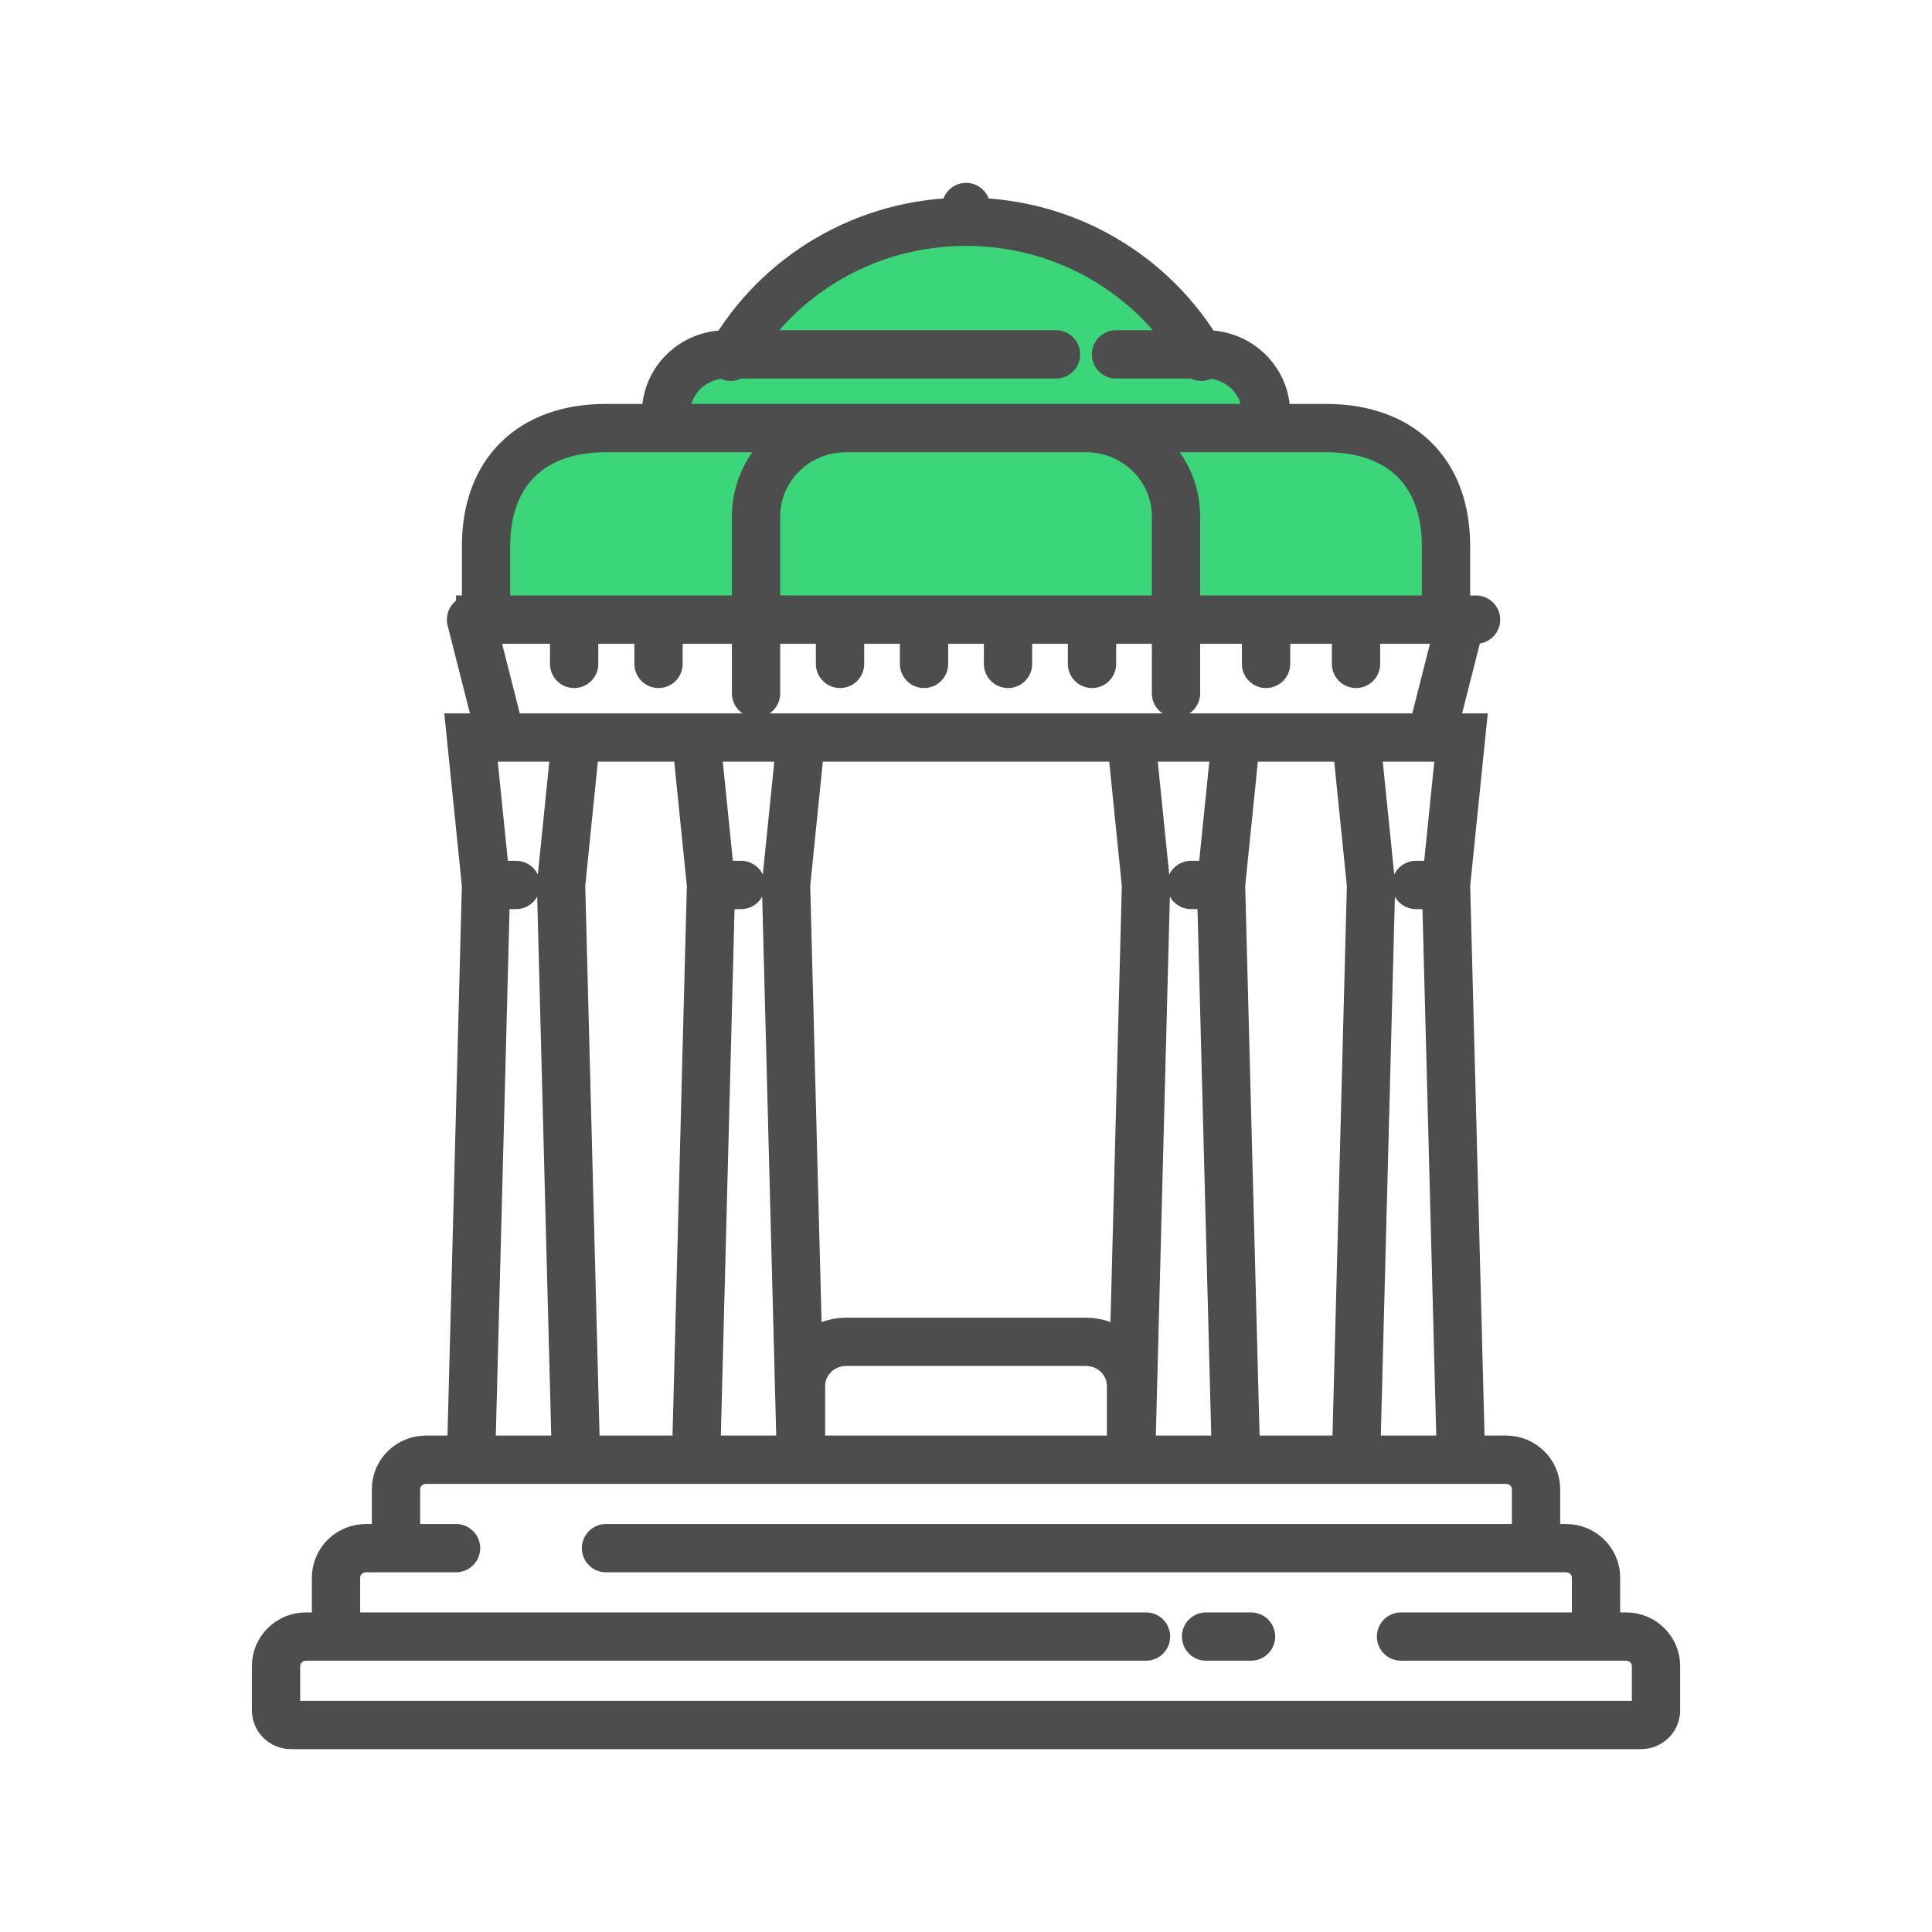
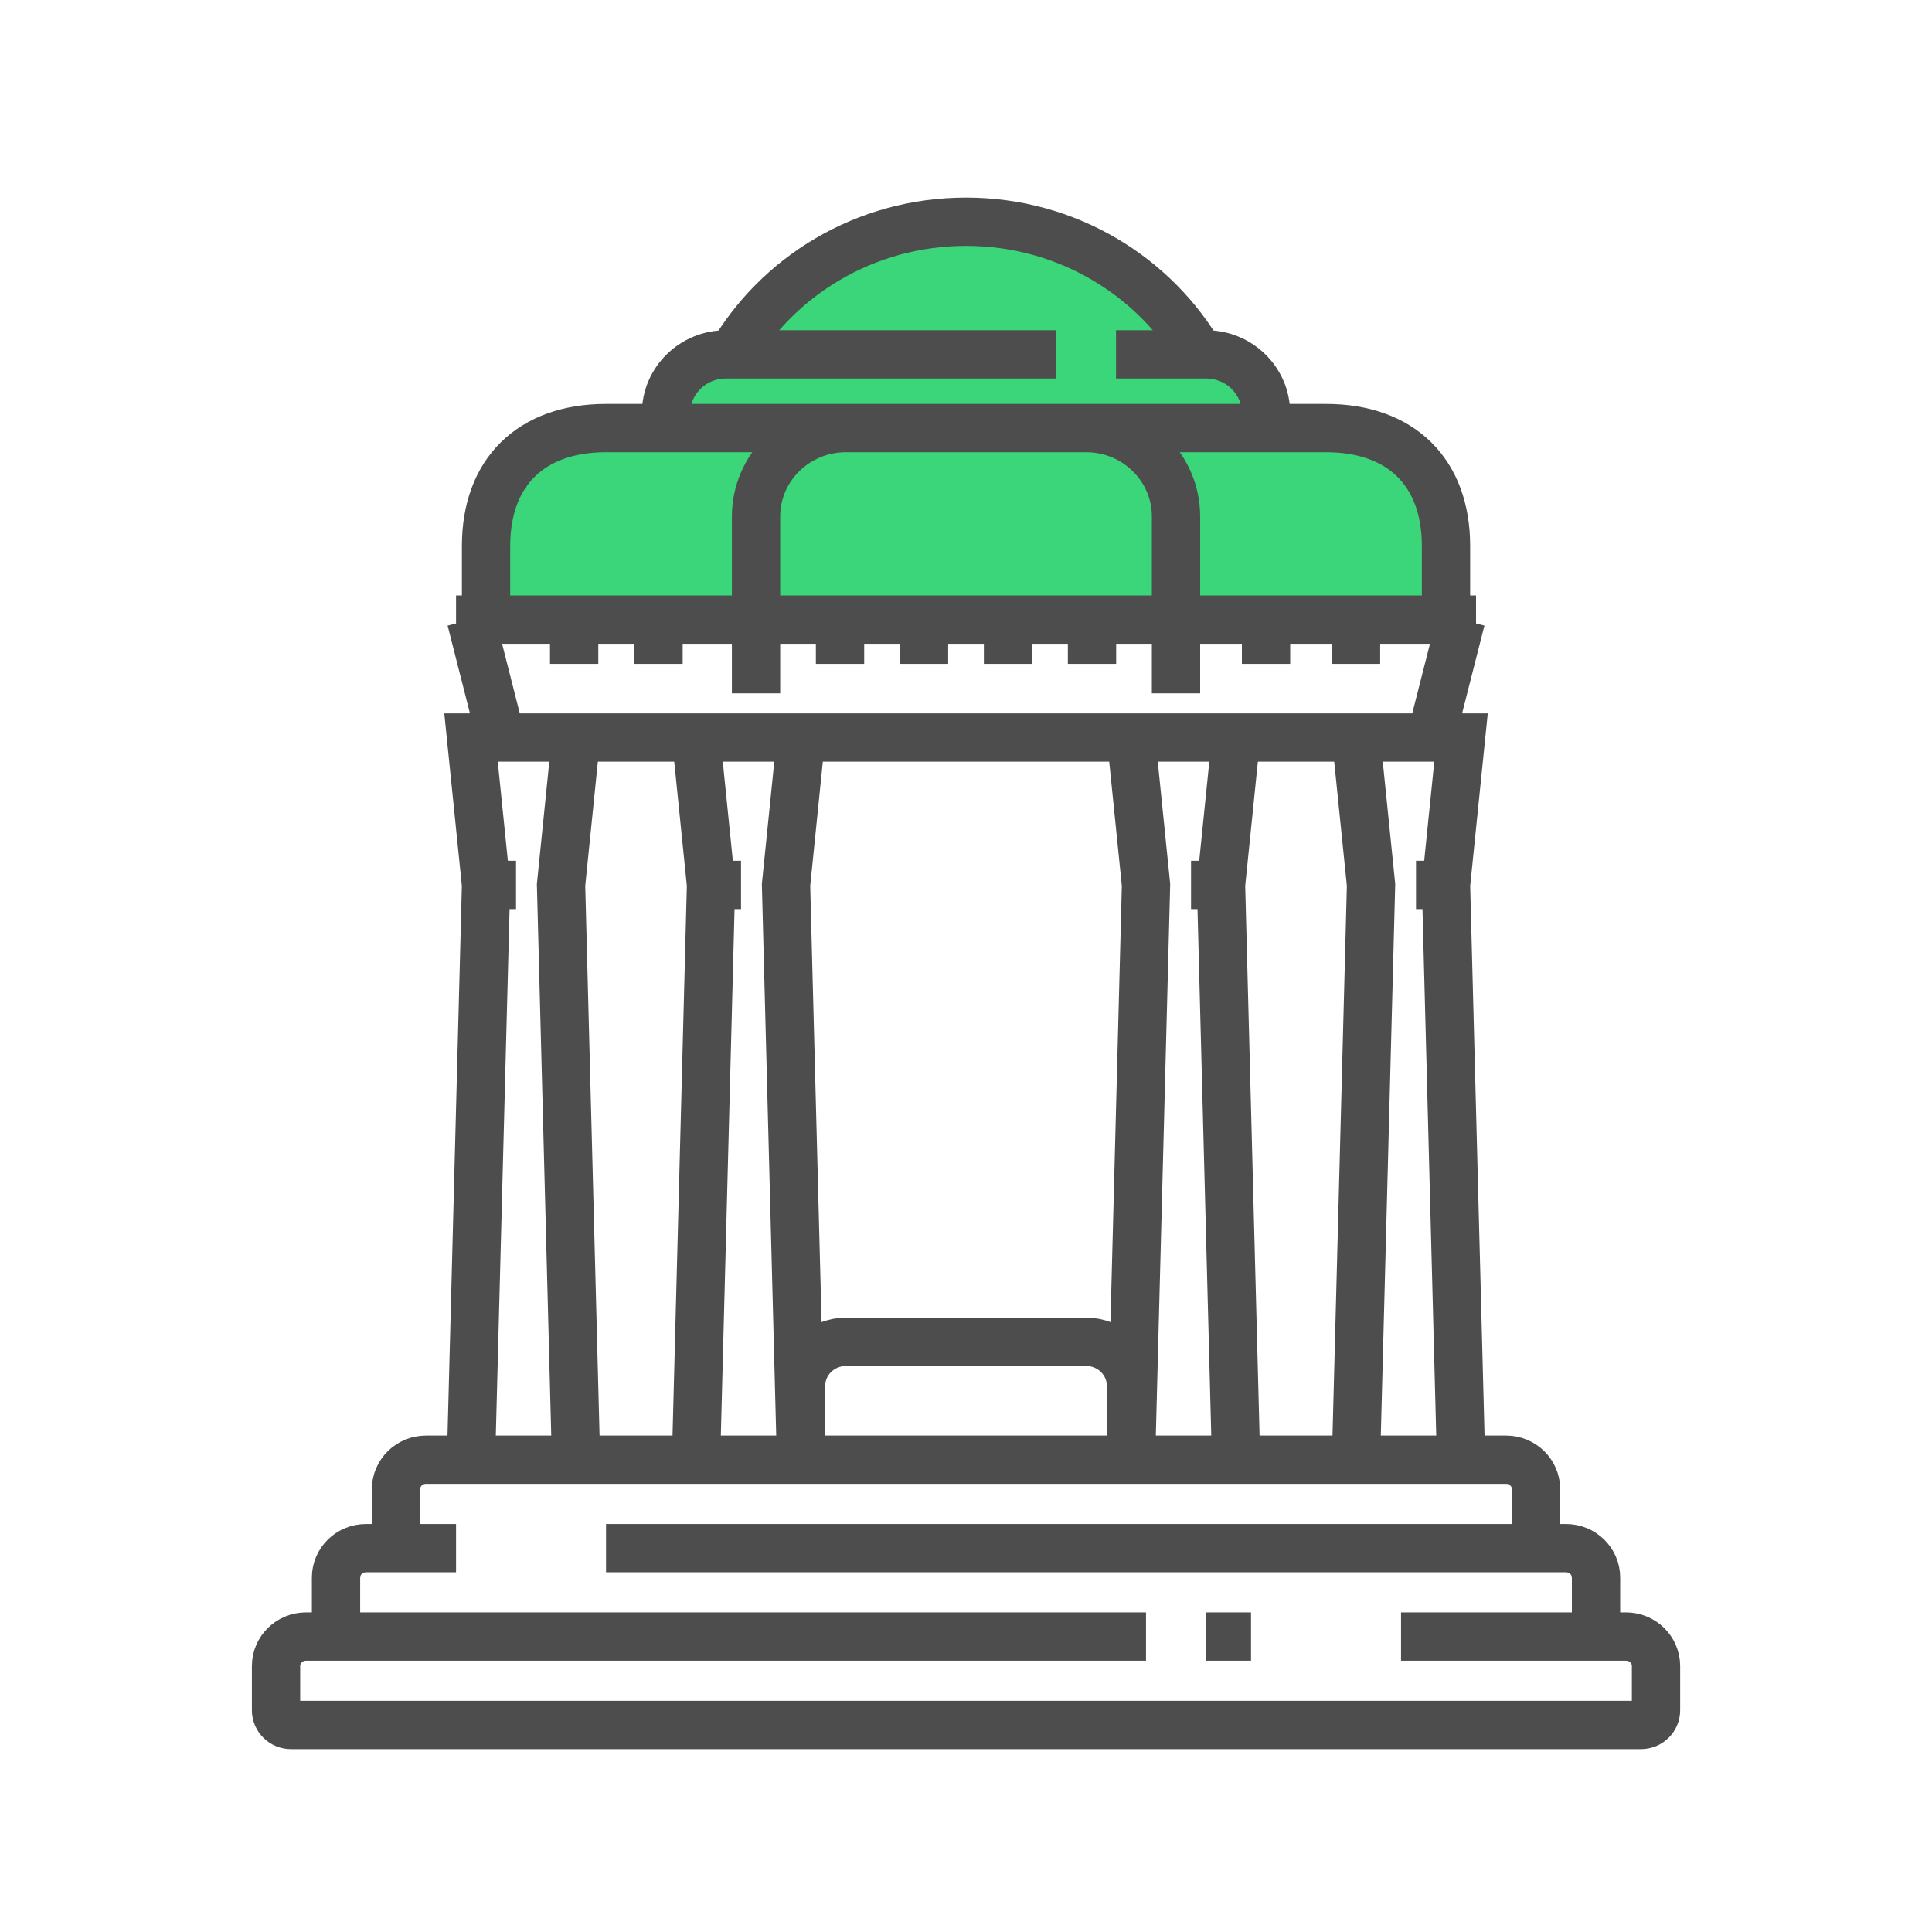
<svg xmlns="http://www.w3.org/2000/svg" width="40" height="40" viewBox="0 0 40 40" fill="none">
  <path d="M10 11.379V12.857L30 12.562V11.675C30 9.015 28.783 8.719 26.232 8.719C26.232 7.3 25.266 6.946 24.783 6.946C24.396 6.059 22.87 4.286 19.855 4.286C16.841 4.286 15.507 6.256 15.217 7.241C14.734 7.143 13.768 7.3 13.768 8.719C10 8.719 10 10.493 10 11.379Z" fill="#3BD679" />
-   <path d="M16.584 29.917V28.696C16.584 28.191 17.002 27.781 17.516 27.781H22.485C23 27.781 23.417 28.191 23.417 28.696V29.917M13.789 8.863V8.557C13.789 7.883 14.345 7.337 15.032 7.337H21.864M9.752 30.222L10.063 18.322M9.752 30.222H8.82C8.477 30.222 8.199 30.495 8.199 30.832V32.053M9.752 30.222H11.926M10.063 18.322L9.752 15.27H10.373M10.063 18.322H10.684M10.373 15.27L9.752 12.829M10.373 15.27H11.926M9.752 12.829H10.063M9.752 12.829H9.442H30.249M11.926 30.222L11.616 18.322L11.926 15.27M11.926 30.222H14.411M11.926 15.27H14.411M14.411 30.222L14.721 18.322M14.411 30.222H16.584M14.721 18.322L14.411 15.27M14.721 18.322H15.342M14.411 15.27H16.584M16.584 30.222L16.274 18.322L16.584 15.27M16.584 30.222H23.417M16.584 15.27H23.417M10.063 12.829V11.304C10.063 9.778 10.994 8.863 12.547 8.863H20.001M10.063 12.829H11.887M20.001 8.863H17.516C16.487 8.863 15.653 9.682 15.653 10.693V12.829V14.355M20.001 8.863H27.454C29.007 8.863 29.938 9.778 29.938 11.304V12.829M20.001 8.863H22.485C23.514 8.863 24.348 9.682 24.348 10.693V12.829V14.355M8.199 32.053H7.578C7.235 32.053 6.957 32.326 6.957 32.663V33.883M8.199 32.053H9.442M6.957 33.883H6.336C5.993 33.883 5.715 34.157 5.715 34.494V35.409C5.715 35.578 5.854 35.714 6.025 35.714H33.976C34.147 35.714 34.286 35.578 34.286 35.409V34.494C34.286 34.157 34.008 33.883 33.665 33.883H33.044M6.957 33.883H23.727M15.13 7.386C16.089 5.717 17.911 4.591 20.001 4.591M20.001 4.591C22.09 4.591 23.912 5.717 24.871 7.386M20.001 4.591V4.286M26.212 8.863V8.557C26.212 7.883 25.656 7.337 24.97 7.337H23.106M30.249 30.222L29.938 18.322M30.249 30.222H31.181C31.524 30.222 31.802 30.495 31.802 30.832V32.053M30.249 30.222H28.075M29.938 18.322L30.249 15.27H29.628M29.938 18.322H29.317M29.628 15.27L30.249 12.829M29.628 15.27H28.075M30.249 12.829H29.938M30.249 12.829H30.56M28.075 30.222L28.386 18.322L28.075 15.27M28.075 30.222H25.591M28.075 15.27H25.591M25.591 30.222L25.28 18.322M25.591 30.222H23.417M25.28 18.322L25.591 15.27M25.28 18.322H24.659M25.591 15.27H23.417M23.417 30.222L23.727 18.322L23.417 15.27M29.938 12.829H28.075M31.802 32.053H32.423C32.766 32.053 33.044 32.326 33.044 32.663V33.883M31.802 32.053H12.547M33.044 33.883H29.007M25.901 33.883H24.97M28.075 12.829V13.745M28.075 12.829H26.212M26.212 12.829V13.745M26.212 12.829H22.609M22.609 12.829V13.745M22.609 12.829H20.87M20.87 12.829V13.745M20.87 12.829H19.131M19.131 12.829V13.745M19.131 12.829H17.392M17.392 12.829V13.745M17.392 12.829H13.634M13.634 12.829V13.745M13.634 12.829H11.887M11.887 12.829V13.745" stroke="#4D4D4D" stroke-linecap="round" />
+   <path d="M16.584 29.917V28.696C16.584 28.191 17.002 27.781 17.516 27.781H22.485C23 27.781 23.417 28.191 23.417 28.696V29.917M13.789 8.863V8.557C13.789 7.883 14.345 7.337 15.032 7.337H21.864M9.752 30.222L10.063 18.322M9.752 30.222H8.82C8.477 30.222 8.199 30.495 8.199 30.832V32.053M9.752 30.222H11.926M10.063 18.322L9.752 15.27H10.373M10.063 18.322H10.684M10.373 15.27L9.752 12.829M10.373 15.27H11.926M9.752 12.829H10.063M9.752 12.829H9.442H30.249M11.926 30.222L11.616 18.322L11.926 15.27M11.926 30.222H14.411M11.926 15.27H14.411M14.411 30.222L14.721 18.322M14.411 30.222H16.584M14.721 18.322L14.411 15.27M14.721 18.322H15.342M14.411 15.27H16.584M16.584 30.222L16.274 18.322L16.584 15.27M16.584 30.222H23.417M16.584 15.27H23.417M10.063 12.829V11.304C10.063 9.778 10.994 8.863 12.547 8.863H20.001M10.063 12.829H11.887M20.001 8.863H17.516C16.487 8.863 15.653 9.682 15.653 10.693V12.829V14.355M20.001 8.863H27.454C29.007 8.863 29.938 9.778 29.938 11.304V12.829M20.001 8.863H22.485C23.514 8.863 24.348 9.682 24.348 10.693V12.829V14.355M8.199 32.053H7.578C7.235 32.053 6.957 32.326 6.957 32.663V33.883M8.199 32.053H9.442M6.957 33.883H6.336C5.993 33.883 5.715 34.157 5.715 34.494V35.409C5.715 35.578 5.854 35.714 6.025 35.714H33.976C34.147 35.714 34.286 35.578 34.286 35.409V34.494C34.286 34.157 34.008 33.883 33.665 33.883H33.044M6.957 33.883H23.727M15.13 7.386C16.089 5.717 17.911 4.591 20.001 4.591M20.001 4.591C22.09 4.591 23.912 5.717 24.871 7.386M20.001 4.591V4.286M26.212 8.863V8.557C26.212 7.883 25.656 7.337 24.97 7.337H23.106M30.249 30.222L29.938 18.322M30.249 30.222H31.181C31.524 30.222 31.802 30.495 31.802 30.832V32.053M30.249 30.222H28.075M29.938 18.322L30.249 15.27H29.628M29.938 18.322H29.317M29.628 15.27L30.249 12.829M29.628 15.27H28.075M30.249 12.829H29.938M30.249 12.829H30.56M28.075 30.222L28.386 18.322L28.075 15.27M28.075 30.222H25.591M28.075 15.27H25.591M25.591 30.222L25.28 18.322M25.591 30.222H23.417M25.28 18.322L25.591 15.27M25.28 18.322H24.659M25.591 15.27H23.417M23.417 30.222L23.727 18.322L23.417 15.27M29.938 12.829H28.075M31.802 32.053H32.423C32.766 32.053 33.044 32.326 33.044 32.663V33.883M31.802 32.053H12.547M33.044 33.883H29.007M25.901 33.883H24.97M28.075 12.829V13.745M28.075 12.829H26.212M26.212 12.829V13.745M26.212 12.829H22.609M22.609 12.829V13.745M22.609 12.829H20.87M20.87 12.829V13.745M20.87 12.829H19.131M19.131 12.829V13.745M19.131 12.829H17.392M17.392 12.829V13.745M17.392 12.829H13.634M13.634 12.829V13.745M13.634 12.829H11.887M11.887 12.829V13.745" stroke="#4D4D4D" strokeLinecap="round" />
</svg>
